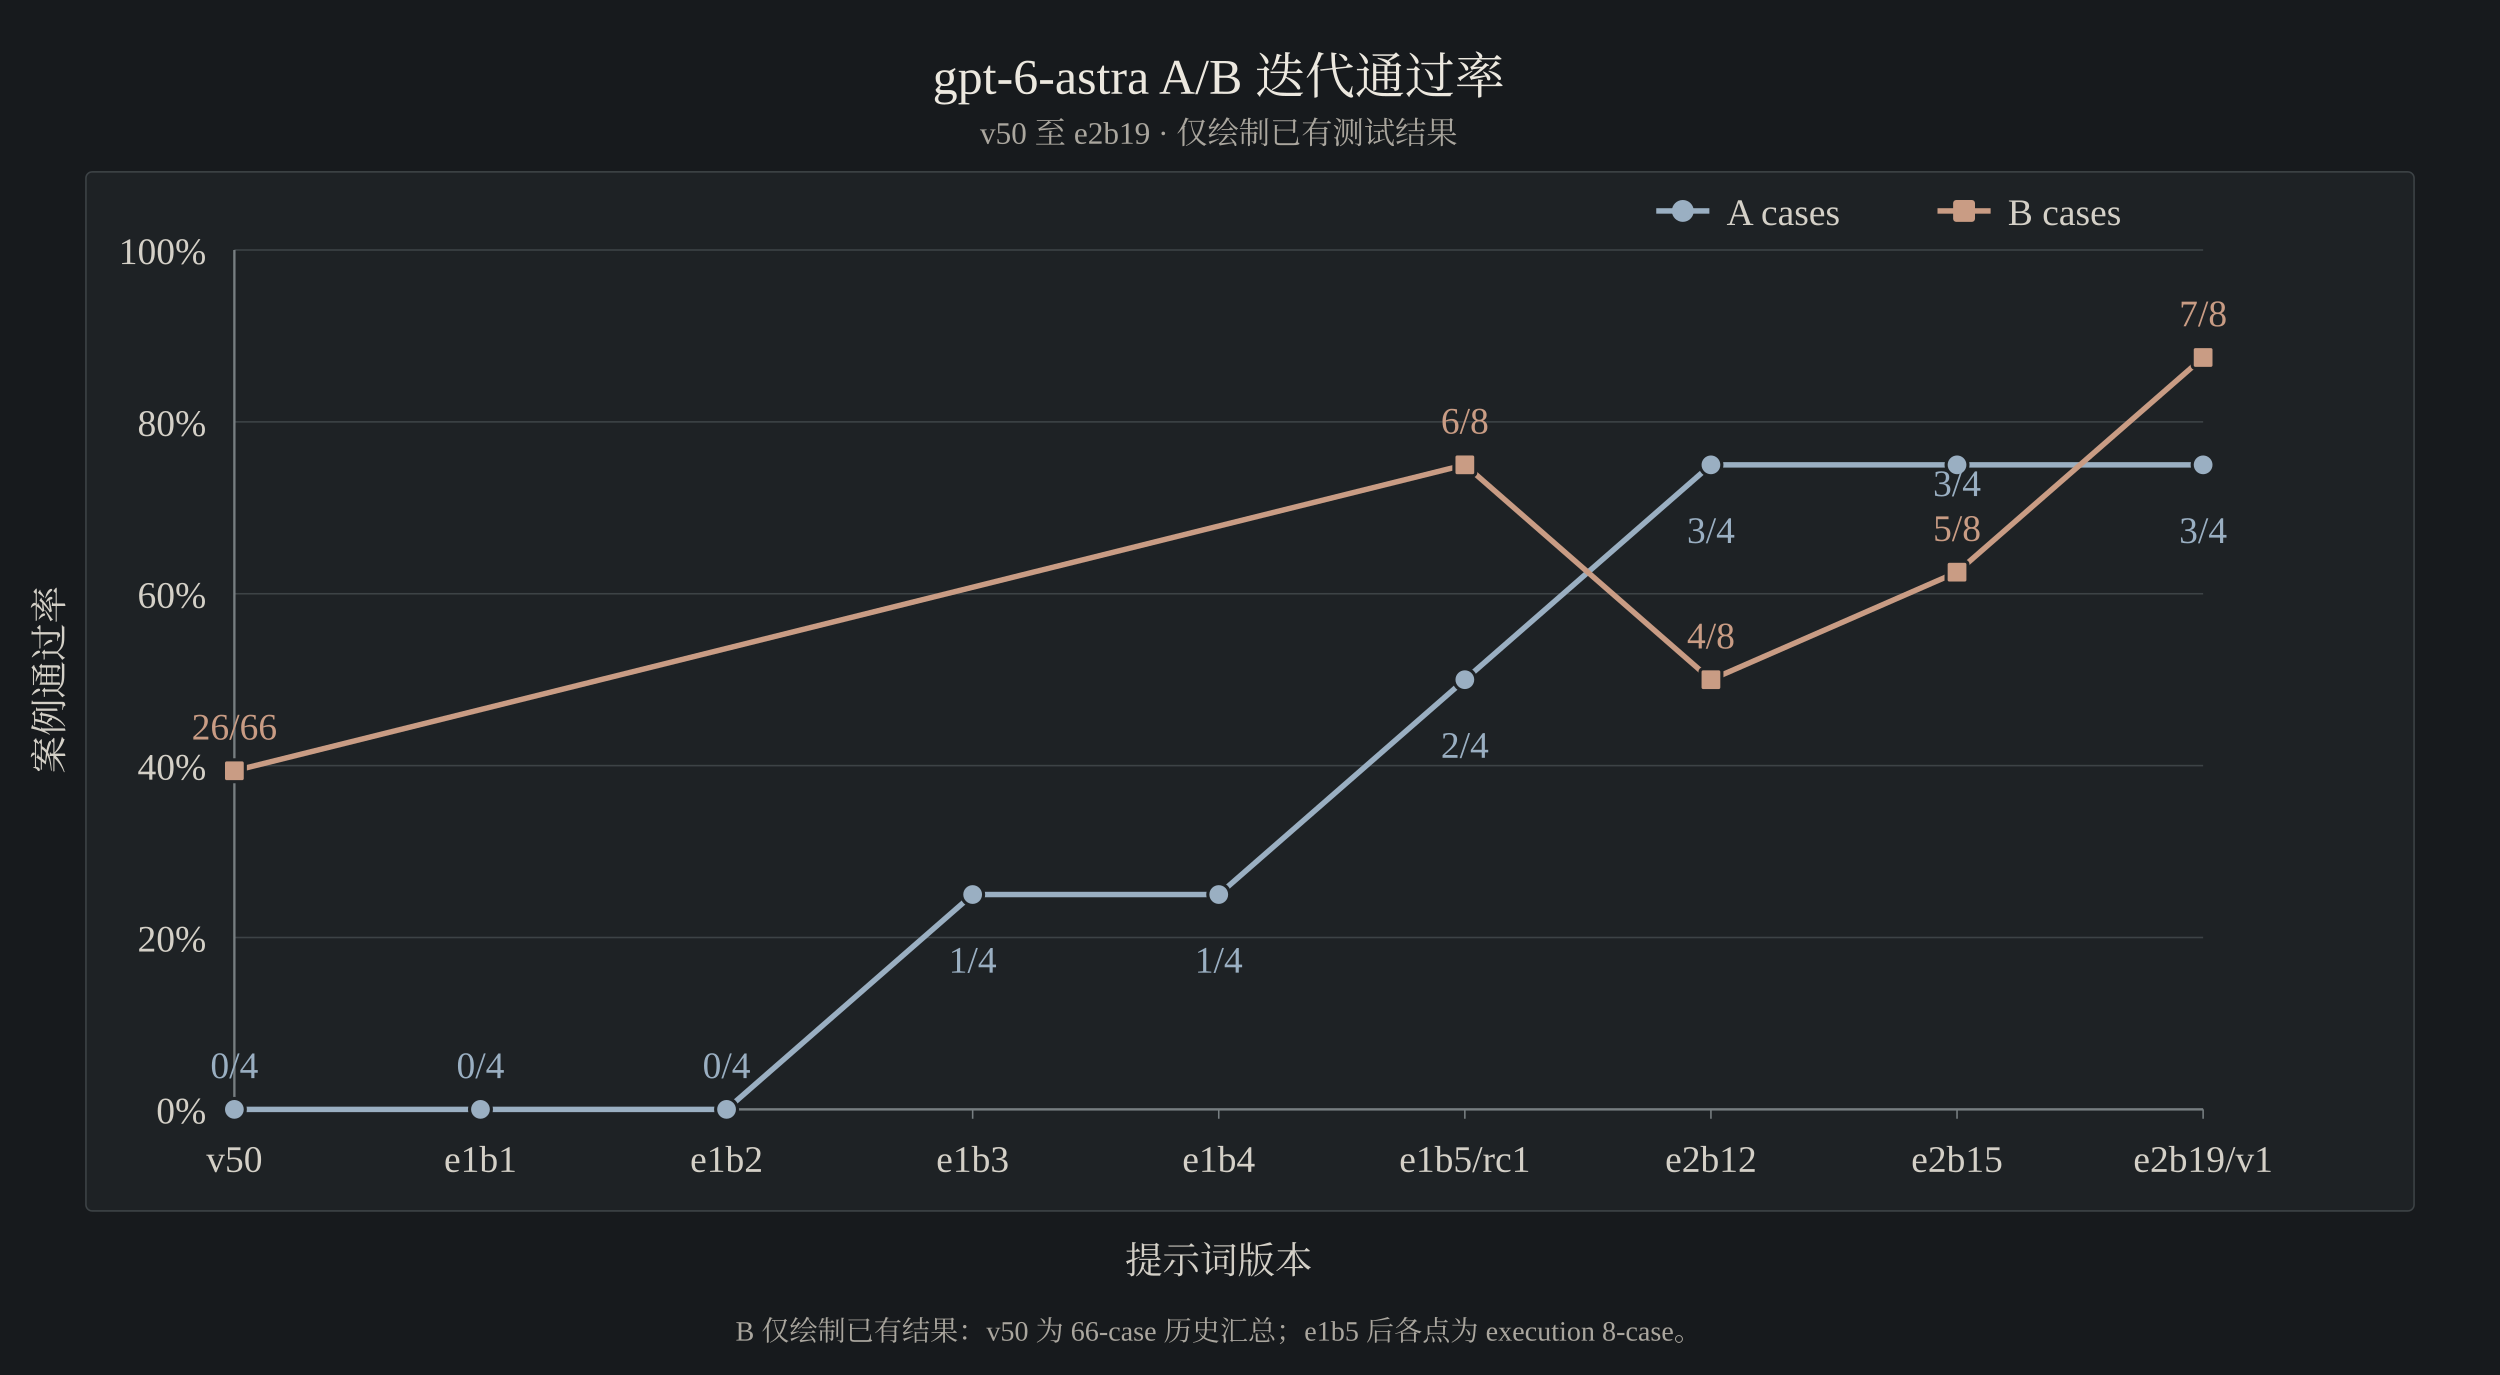
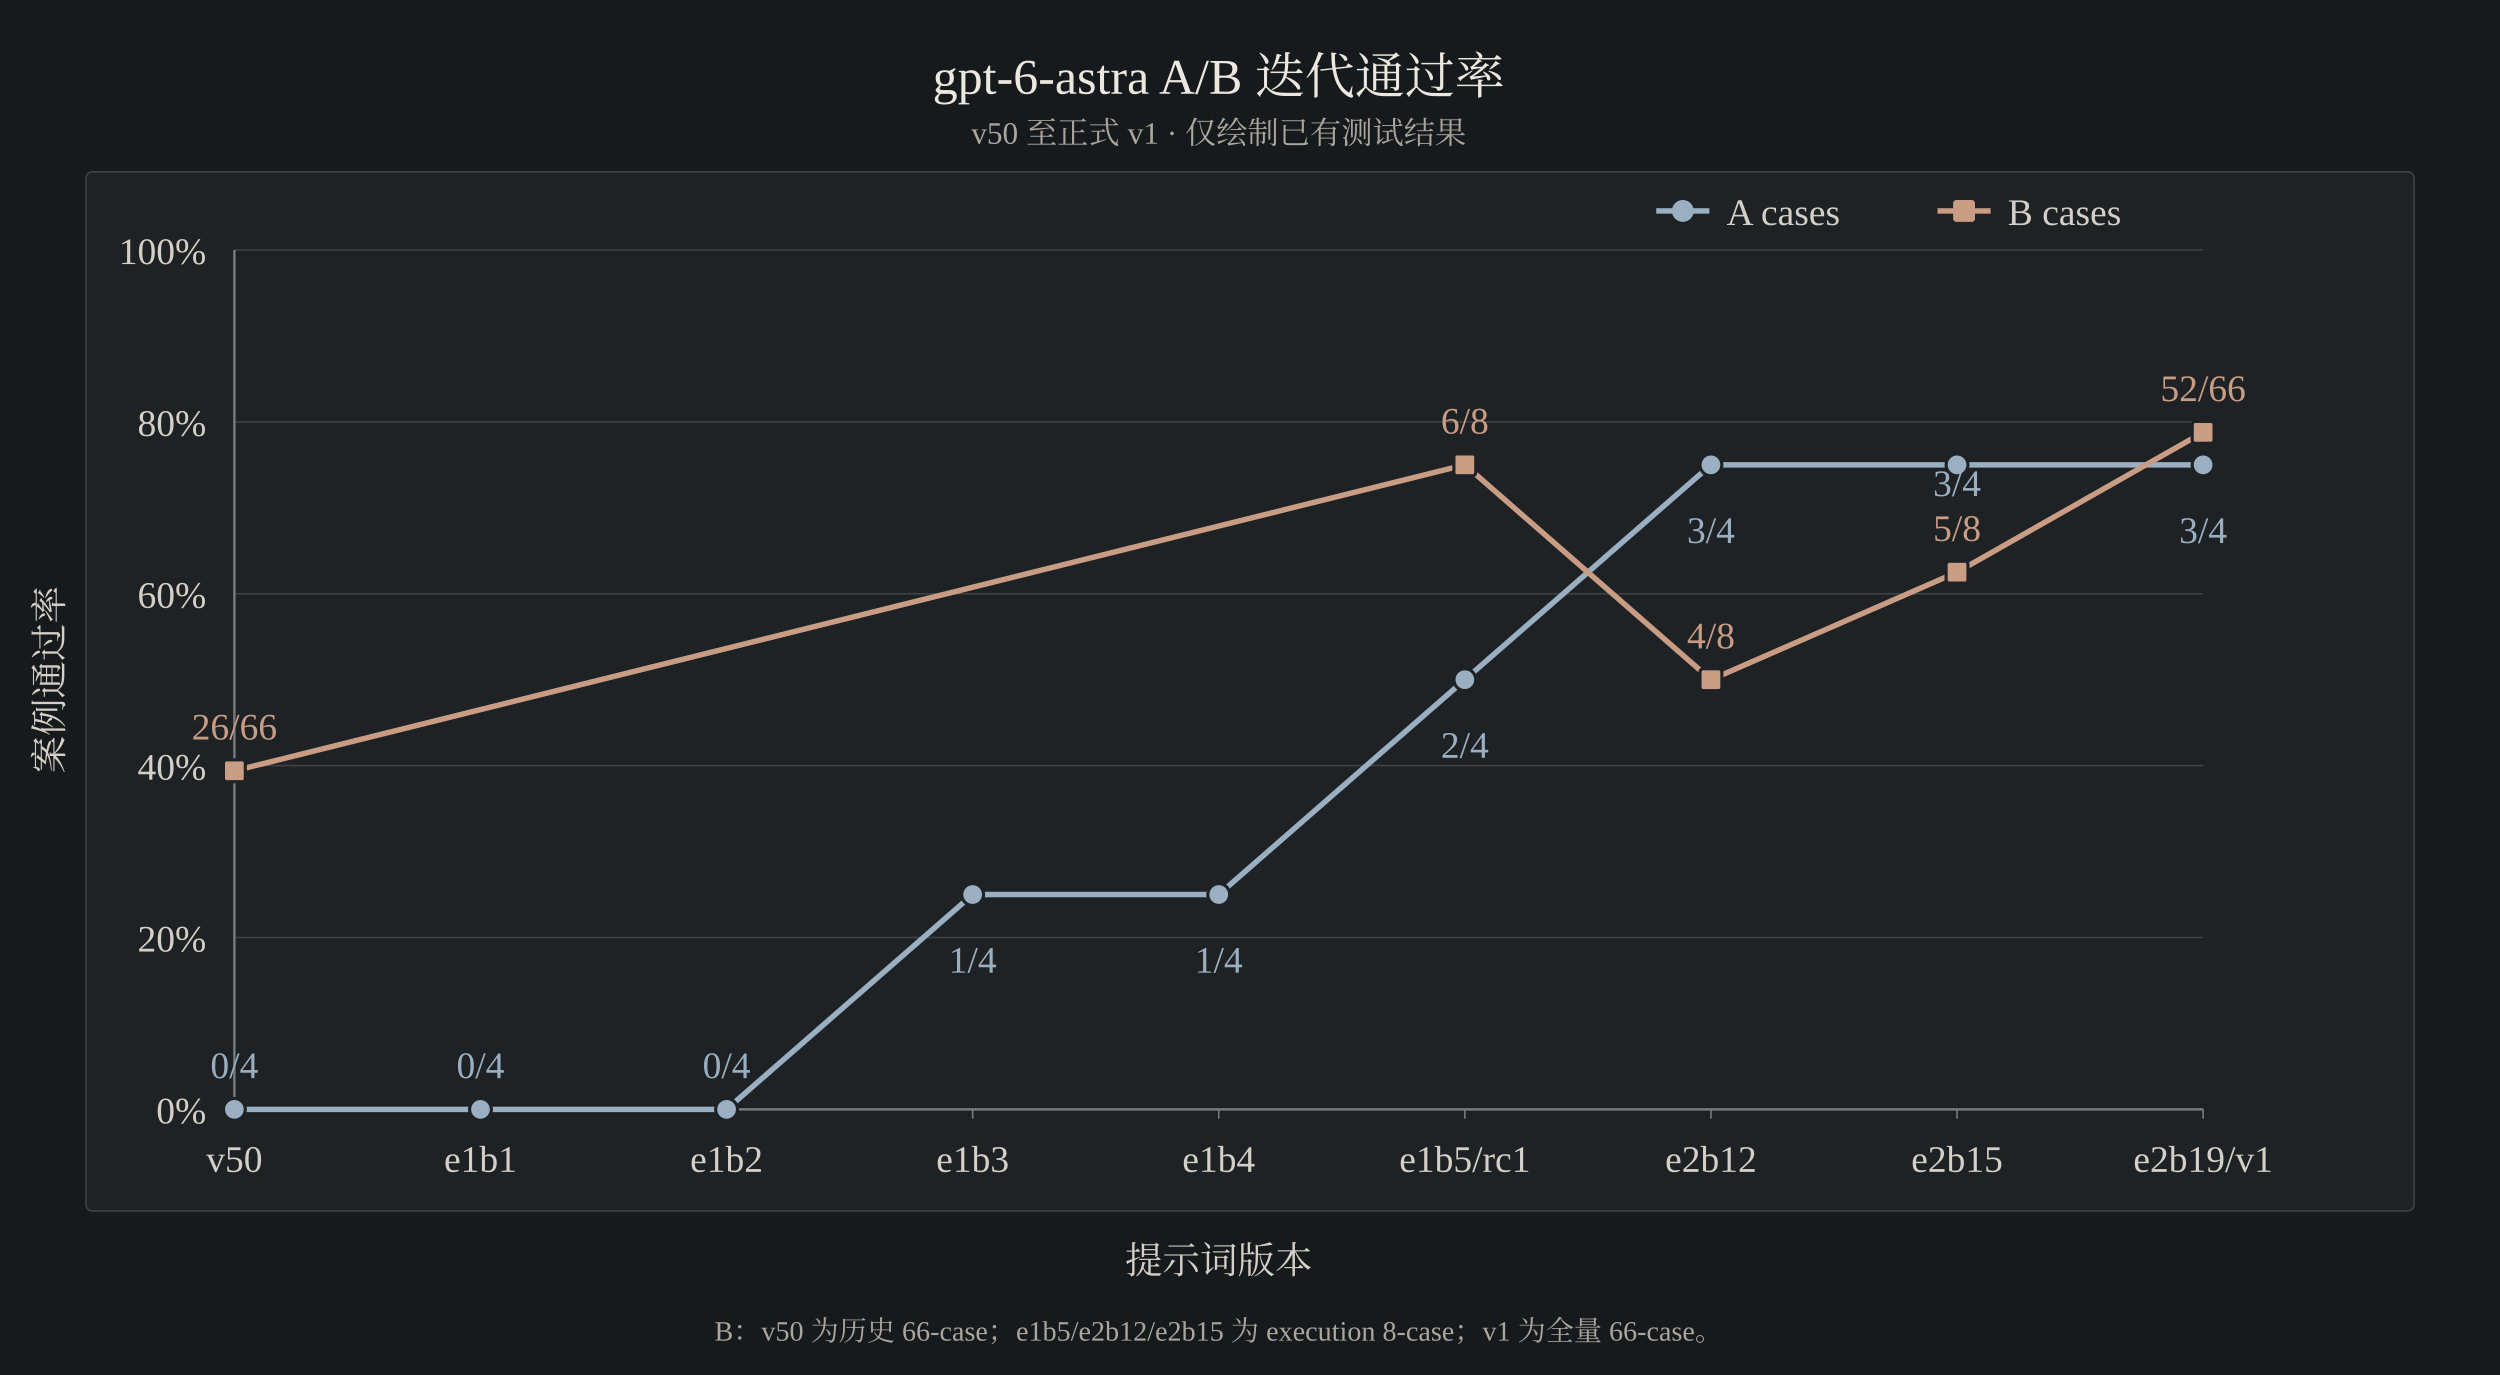
<svg xmlns="http://www.w3.org/2000/svg" width="1600" height="880" viewBox="0 0 1600 880" role="img" aria-labelledby="title desc">
  <rect width="1600" height="880" fill="#171A1D" />
  <rect x="55" y="110" width="1490" height="665" rx="4" fill="#1E2225" stroke="#3D4346" />
  <g font-family="Charter,Georgia,Times New Roman,STSong,Songti SC,Noto Serif CJK SC,serif">
    <text x="780" y="60" text-anchor="middle" font-size="32" font-weight="500" fill="#ECE8DF">gpt-6-astra A/B 迭代通过率</text>
-     <text x="780" y="92" text-anchor="middle" font-size="20" fill="#AAA69E">v50 至 e2b19 · 仅绘制已有测试结果</text>
+     <text x="780" y="92" text-anchor="middle" font-size="20" fill="#AAA69E">v50 至正式 v1 · 仅绘制已有测试结果</text>
    <line x1="150" y1="710.0" x2="1410" y2="710.0" stroke="#3D4346" stroke-width="1" />
    <text x="132" y="719.0" text-anchor="end" font-size="24" fill="#D4D0C7">0%</text>
    <line x1="150" y1="600.0" x2="1410" y2="600.0" stroke="#3D4346" stroke-width="1" />
    <text x="132" y="609.0" text-anchor="end" font-size="24" fill="#D4D0C7">20%</text>
    <line x1="150" y1="490.0" x2="1410" y2="490.0" stroke="#3D4346" stroke-width="1" />
    <text x="132" y="499.0" text-anchor="end" font-size="24" fill="#D4D0C7">40%</text>
    <line x1="150" y1="380.0" x2="1410" y2="380.0" stroke="#3D4346" stroke-width="1" />
    <text x="132" y="389.0" text-anchor="end" font-size="24" fill="#D4D0C7">60%</text>
    <line x1="150" y1="270.0" x2="1410" y2="270.0" stroke="#3D4346" stroke-width="1" />
    <text x="132" y="279.0" text-anchor="end" font-size="24" fill="#D4D0C7">80%</text>
    <line x1="150" y1="160.0" x2="1410" y2="160.0" stroke="#3D4346" stroke-width="1" />
    <text x="132" y="169.0" text-anchor="end" font-size="24" fill="#D4D0C7">100%</text>
    <line x1="150" y1="160" x2="150" y2="710" stroke="#777E81" stroke-width="1.5" />
    <line x1="150" y1="710" x2="1410" y2="710" stroke="#777E81" stroke-width="1.5" />
    <line x1="150.0" y1="710" x2="150.0" y2="716" stroke="#777E81" />
    <text x="150.0" y="750" text-anchor="middle" font-size="24" fill="#D4D0C7">v50</text>
    <line x1="307.5" y1="710" x2="307.5" y2="716" stroke="#777E81" />
    <text x="307.5" y="750" text-anchor="middle" font-size="24" fill="#D4D0C7">e1b1</text>
    <line x1="465.0" y1="710" x2="465.0" y2="716" stroke="#777E81" />
    <text x="465.0" y="750" text-anchor="middle" font-size="24" fill="#D4D0C7">e1b2</text>
    <line x1="622.5" y1="710" x2="622.5" y2="716" stroke="#777E81" />
    <text x="622.5" y="750" text-anchor="middle" font-size="24" fill="#D4D0C7">e1b3</text>
    <line x1="780.0" y1="710" x2="780.0" y2="716" stroke="#777E81" />
    <text x="780.0" y="750" text-anchor="middle" font-size="24" fill="#D4D0C7">e1b4</text>
    <line x1="937.5" y1="710" x2="937.5" y2="716" stroke="#777E81" />
    <text x="937.5" y="750" text-anchor="middle" font-size="24" fill="#D4D0C7">e1b5/rc1</text>
    <line x1="1095.0" y1="710" x2="1095.0" y2="716" stroke="#777E81" />
    <text x="1095.0" y="750" text-anchor="middle" font-size="24" fill="#D4D0C7">e2b12</text>
    <line x1="1252.5" y1="710" x2="1252.5" y2="716" stroke="#777E81" />
    <text x="1252.5" y="750" text-anchor="middle" font-size="24" fill="#D4D0C7">e2b15</text>
    <line x1="1410.0" y1="710" x2="1410.0" y2="716" stroke="#777E81" />
    <text x="1410.0" y="750" text-anchor="middle" font-size="24" fill="#D4D0C7">e2b19/v1</text>
    <text x="780.0" y="815" text-anchor="middle" font-size="24" fill="#D4D0C7">提示词版本</text>
    <text x="40" y="435" transform="rotate(-90 40 435)" text-anchor="middle" font-size="24" fill="#D4D0C7">案例通过率</text>
    <polyline points="150.0,710.0 307.5,710.0 465.0,710.0 622.5,572.5 780.0,572.5 937.5,435.0 1095.0,297.5 1252.5,297.5 1410.0,297.5" fill="none" stroke="#9AAFC2" stroke-width="3.5" stroke-linecap="round" stroke-linejoin="round" />
    <circle cx="150.0" cy="710.0" r="7" fill="#9AAFC2" stroke="#1E2225" stroke-width="2" />
    <text x="150.0" y="690.0" text-anchor="middle" font-size="24" font-weight="500" fill="#9AAFC2">0/4</text>
    <circle cx="307.5" cy="710.0" r="7" fill="#9AAFC2" stroke="#1E2225" stroke-width="2" />
    <text x="307.5" y="690.0" text-anchor="middle" font-size="24" font-weight="500" fill="#9AAFC2">0/4</text>
    <circle cx="465.0" cy="710.0" r="7" fill="#9AAFC2" stroke="#1E2225" stroke-width="2" />
    <text x="465.0" y="690.0" text-anchor="middle" font-size="24" font-weight="500" fill="#9AAFC2">0/4</text>
    <circle cx="622.5" cy="572.5" r="7" fill="#9AAFC2" stroke="#1E2225" stroke-width="2" />
    <text x="622.5" y="622.5" text-anchor="middle" font-size="24" font-weight="500" fill="#9AAFC2">1/4</text>
    <circle cx="780.0" cy="572.5" r="7" fill="#9AAFC2" stroke="#1E2225" stroke-width="2" />
    <text x="780.0" y="622.5" text-anchor="middle" font-size="24" font-weight="500" fill="#9AAFC2">1/4</text>
    <circle cx="937.5" cy="435.0" r="7" fill="#9AAFC2" stroke="#1E2225" stroke-width="2" />
    <text x="937.5" y="485.0" text-anchor="middle" font-size="24" font-weight="500" fill="#9AAFC2">2/4</text>
    <circle cx="1095.0" cy="297.5" r="7" fill="#9AAFC2" stroke="#1E2225" stroke-width="2" />
    <text x="1095.0" y="347.5" text-anchor="middle" font-size="24" font-weight="500" fill="#9AAFC2">3/4</text>
    <circle cx="1252.5" cy="297.5" r="7" fill="#9AAFC2" stroke="#1E2225" stroke-width="2" />
    <text x="1252.5" y="317.5" text-anchor="middle" font-size="24" font-weight="500" fill="#9AAFC2">3/4</text>
    <circle cx="1410.0" cy="297.5" r="7" fill="#9AAFC2" stroke="#1E2225" stroke-width="2" />
    <text x="1410.0" y="347.5" text-anchor="middle" font-size="24" font-weight="500" fill="#9AAFC2">3/4</text>
-     <polyline points="150.0,493.3 937.5,297.5 1095.0,435.0 1252.5,366.2 1410.0,228.8" fill="none" stroke="#C99C84" stroke-width="3.5" stroke-linecap="round" stroke-linejoin="round" />
+     <polyline points="150.0,493.3 937.5,297.5 1095.0,435.0 1252.5,366.2 1410.0,276.7" fill="none" stroke="#C99C84" stroke-width="3.5" stroke-linecap="round" stroke-linejoin="round" />
    <rect x="143.0" y="486.3" width="14" height="14" rx="2" fill="#C99C84" stroke="#1E2225" stroke-width="2" />
    <text x="150.0" y="473.3" text-anchor="middle" font-size="24" font-weight="500" fill="#C99C84">26/66</text>
    <rect x="930.5" y="290.5" width="14" height="14" rx="2" fill="#C99C84" stroke="#1E2225" stroke-width="2" />
    <text x="937.5" y="277.5" text-anchor="middle" font-size="24" font-weight="500" fill="#C99C84">6/8</text>
    <rect x="1088.0" y="428.0" width="14" height="14" rx="2" fill="#C99C84" stroke="#1E2225" stroke-width="2" />
    <text x="1095.0" y="415.0" text-anchor="middle" font-size="24" font-weight="500" fill="#C99C84">4/8</text>
    <rect x="1245.5" y="359.2" width="14" height="14" rx="2" fill="#C99C84" stroke="#1E2225" stroke-width="2" />
    <text x="1252.5" y="346.2" text-anchor="middle" font-size="24" font-weight="500" fill="#C99C84">5/8</text>
-     <rect x="1403.0" y="221.8" width="14" height="14" rx="2" fill="#C99C84" stroke="#1E2225" stroke-width="2" />
-     <text x="1410.0" y="208.8" text-anchor="middle" font-size="24" font-weight="500" fill="#C99C84">7/8</text>
+     <rect x="1403.0" y="269.7" width="14" height="14" rx="2" fill="#C99C84" stroke="#1E2225" stroke-width="2" />
+     <text x="1410.0" y="256.7" text-anchor="middle" font-size="24" font-weight="500" fill="#C99C84">52/66</text>
    <line x1="1060" y1="135" x2="1094" y2="135" stroke="#9AAFC2" stroke-width="3.5" />
    <circle cx="1077" cy="135" r="7" fill="#9AAFC2" />
    <text x="1105" y="144" font-size="24" fill="#D4D0C7">A cases</text>
    <line x1="1240" y1="135" x2="1274" y2="135" stroke="#C99C84" stroke-width="3.5" />
    <rect x="1250" y="128" width="14" height="14" rx="2" fill="#C99C84" />
    <text x="1285" y="144" font-size="24" fill="#D4D0C7">B cases</text>
-     <text x="780" y="858" text-anchor="middle" font-size="18" fill="#AAA69E">B 仅绘制已有结果：v50 为 66-case 历史汇总；e1b5 后各点为 execution 8-case。</text>
+     <text x="780" y="858" text-anchor="middle" font-size="18" fill="#AAA69E">B：v50 为历史 66-case；e1b5/e2b12/e2b15 为 execution 8-case；v1 为全量 66-case。</text>
  </g>
</svg>
